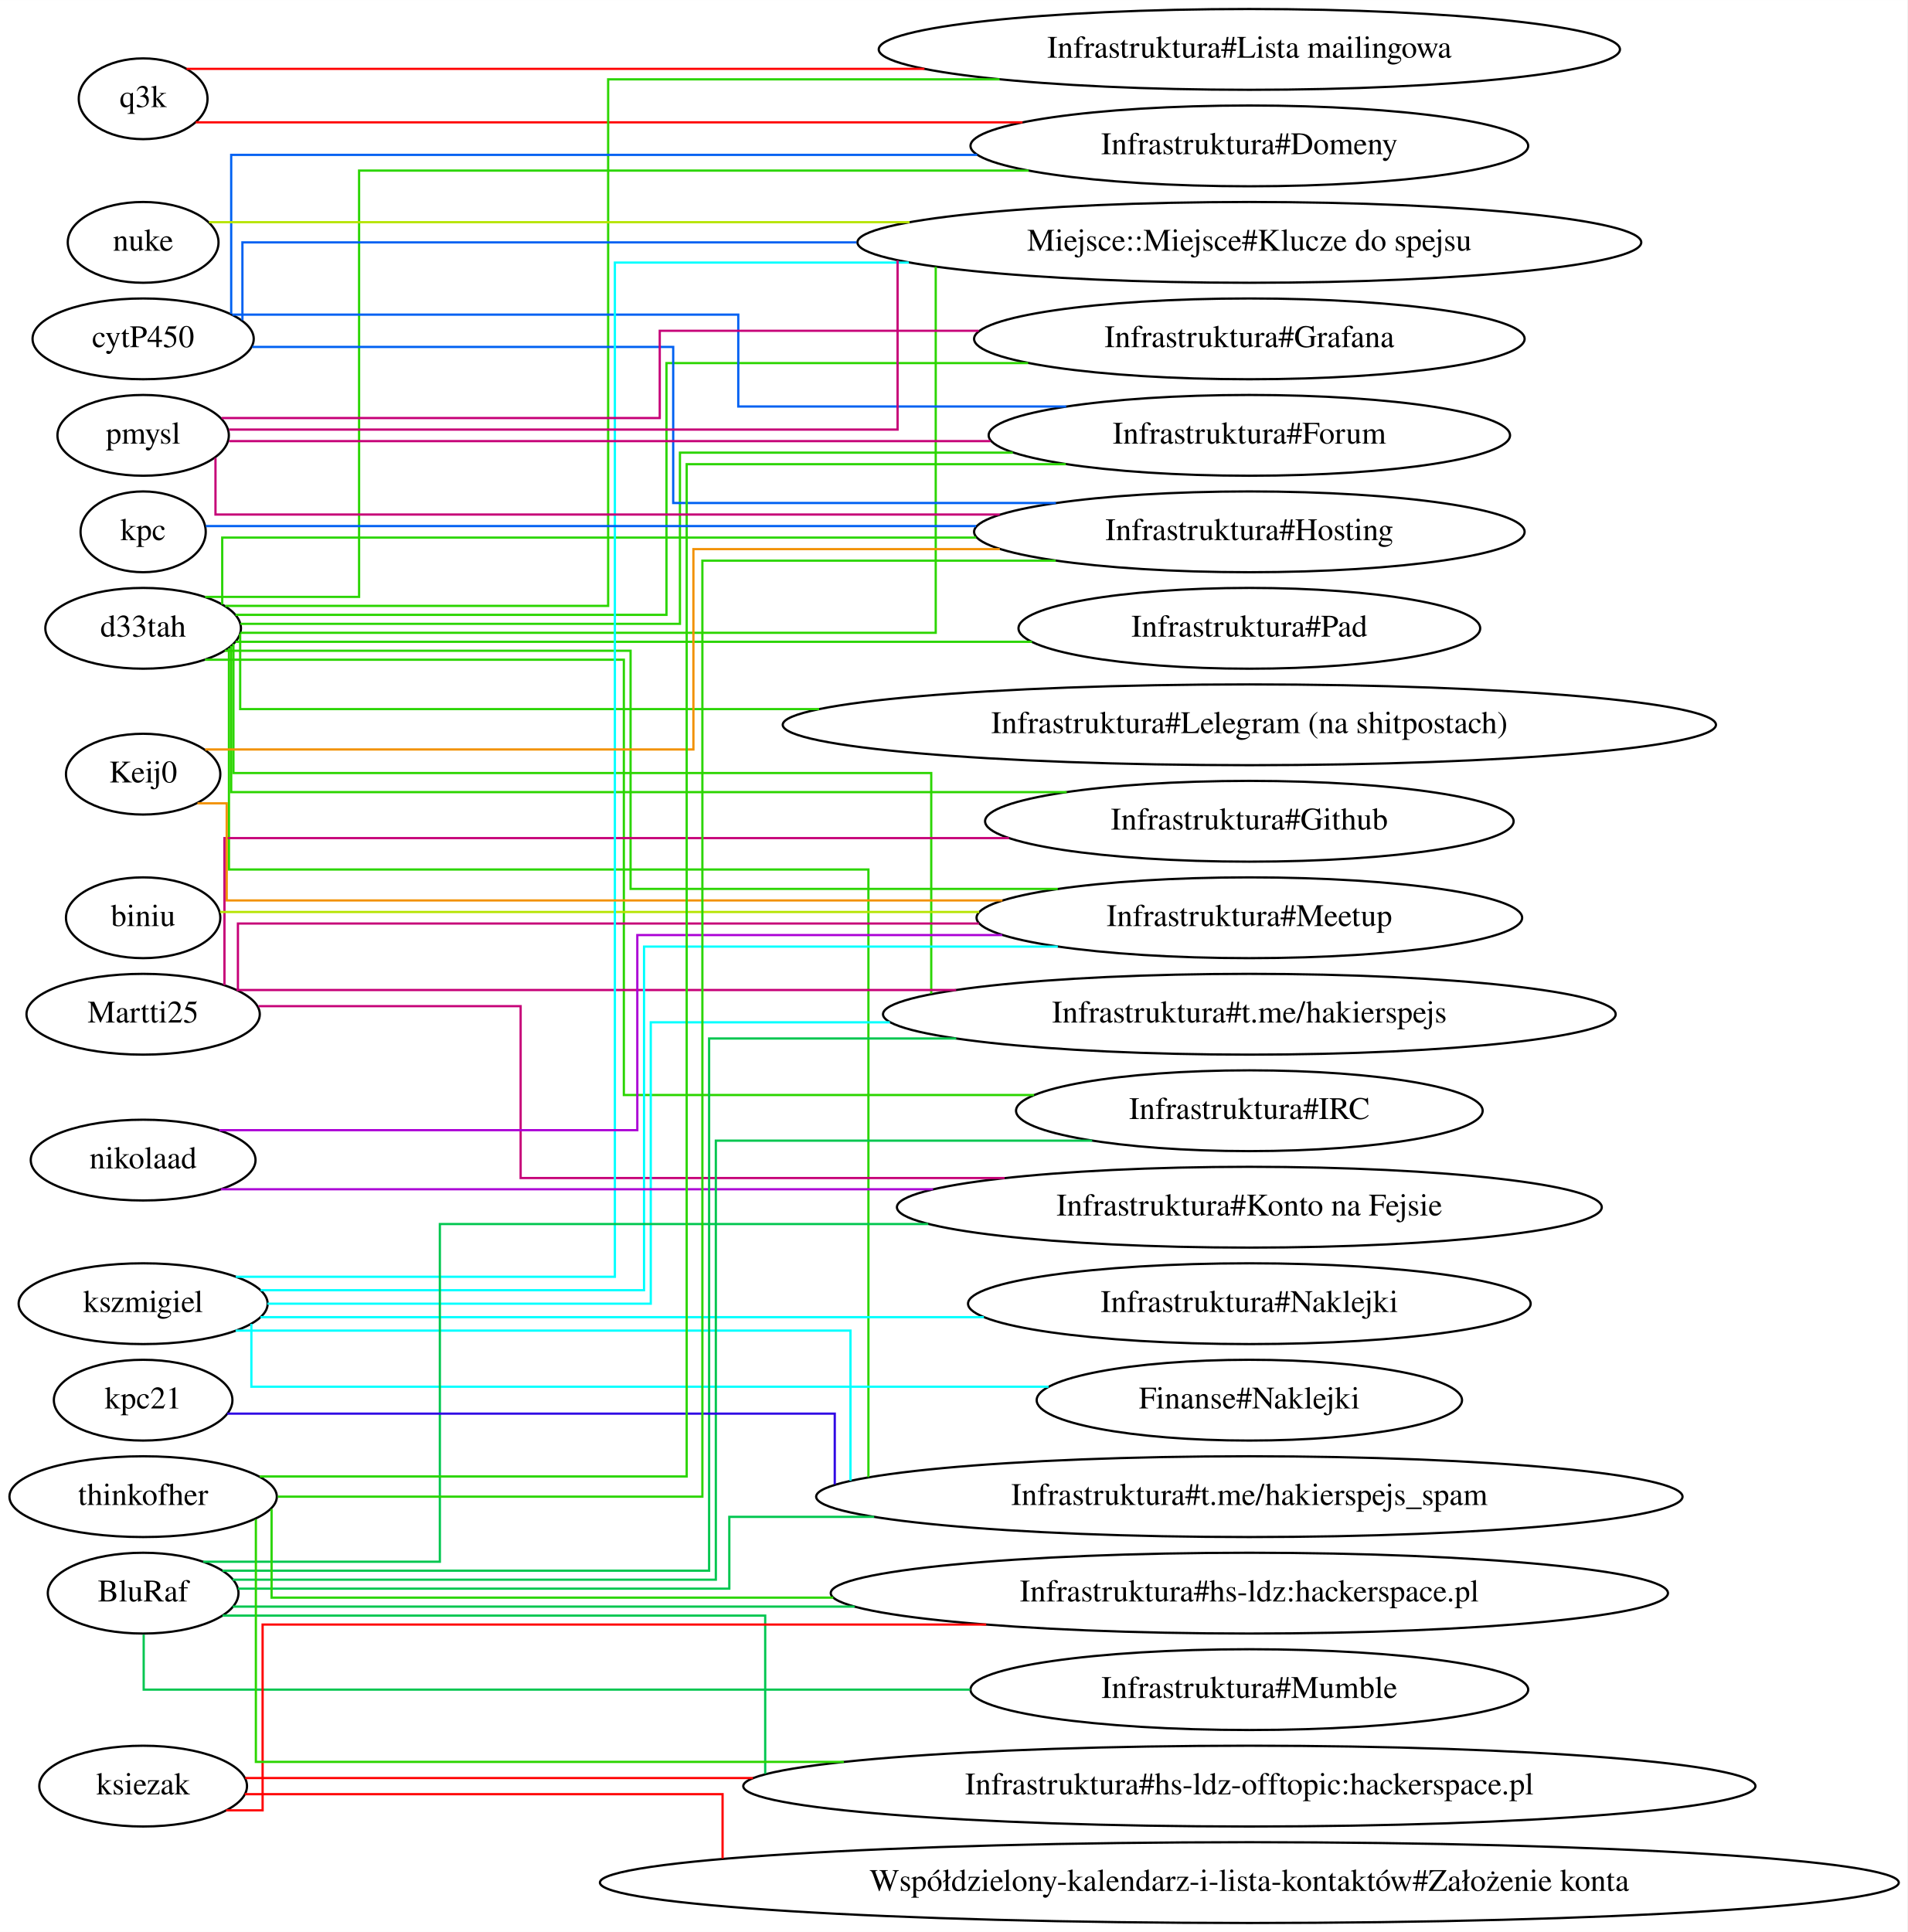
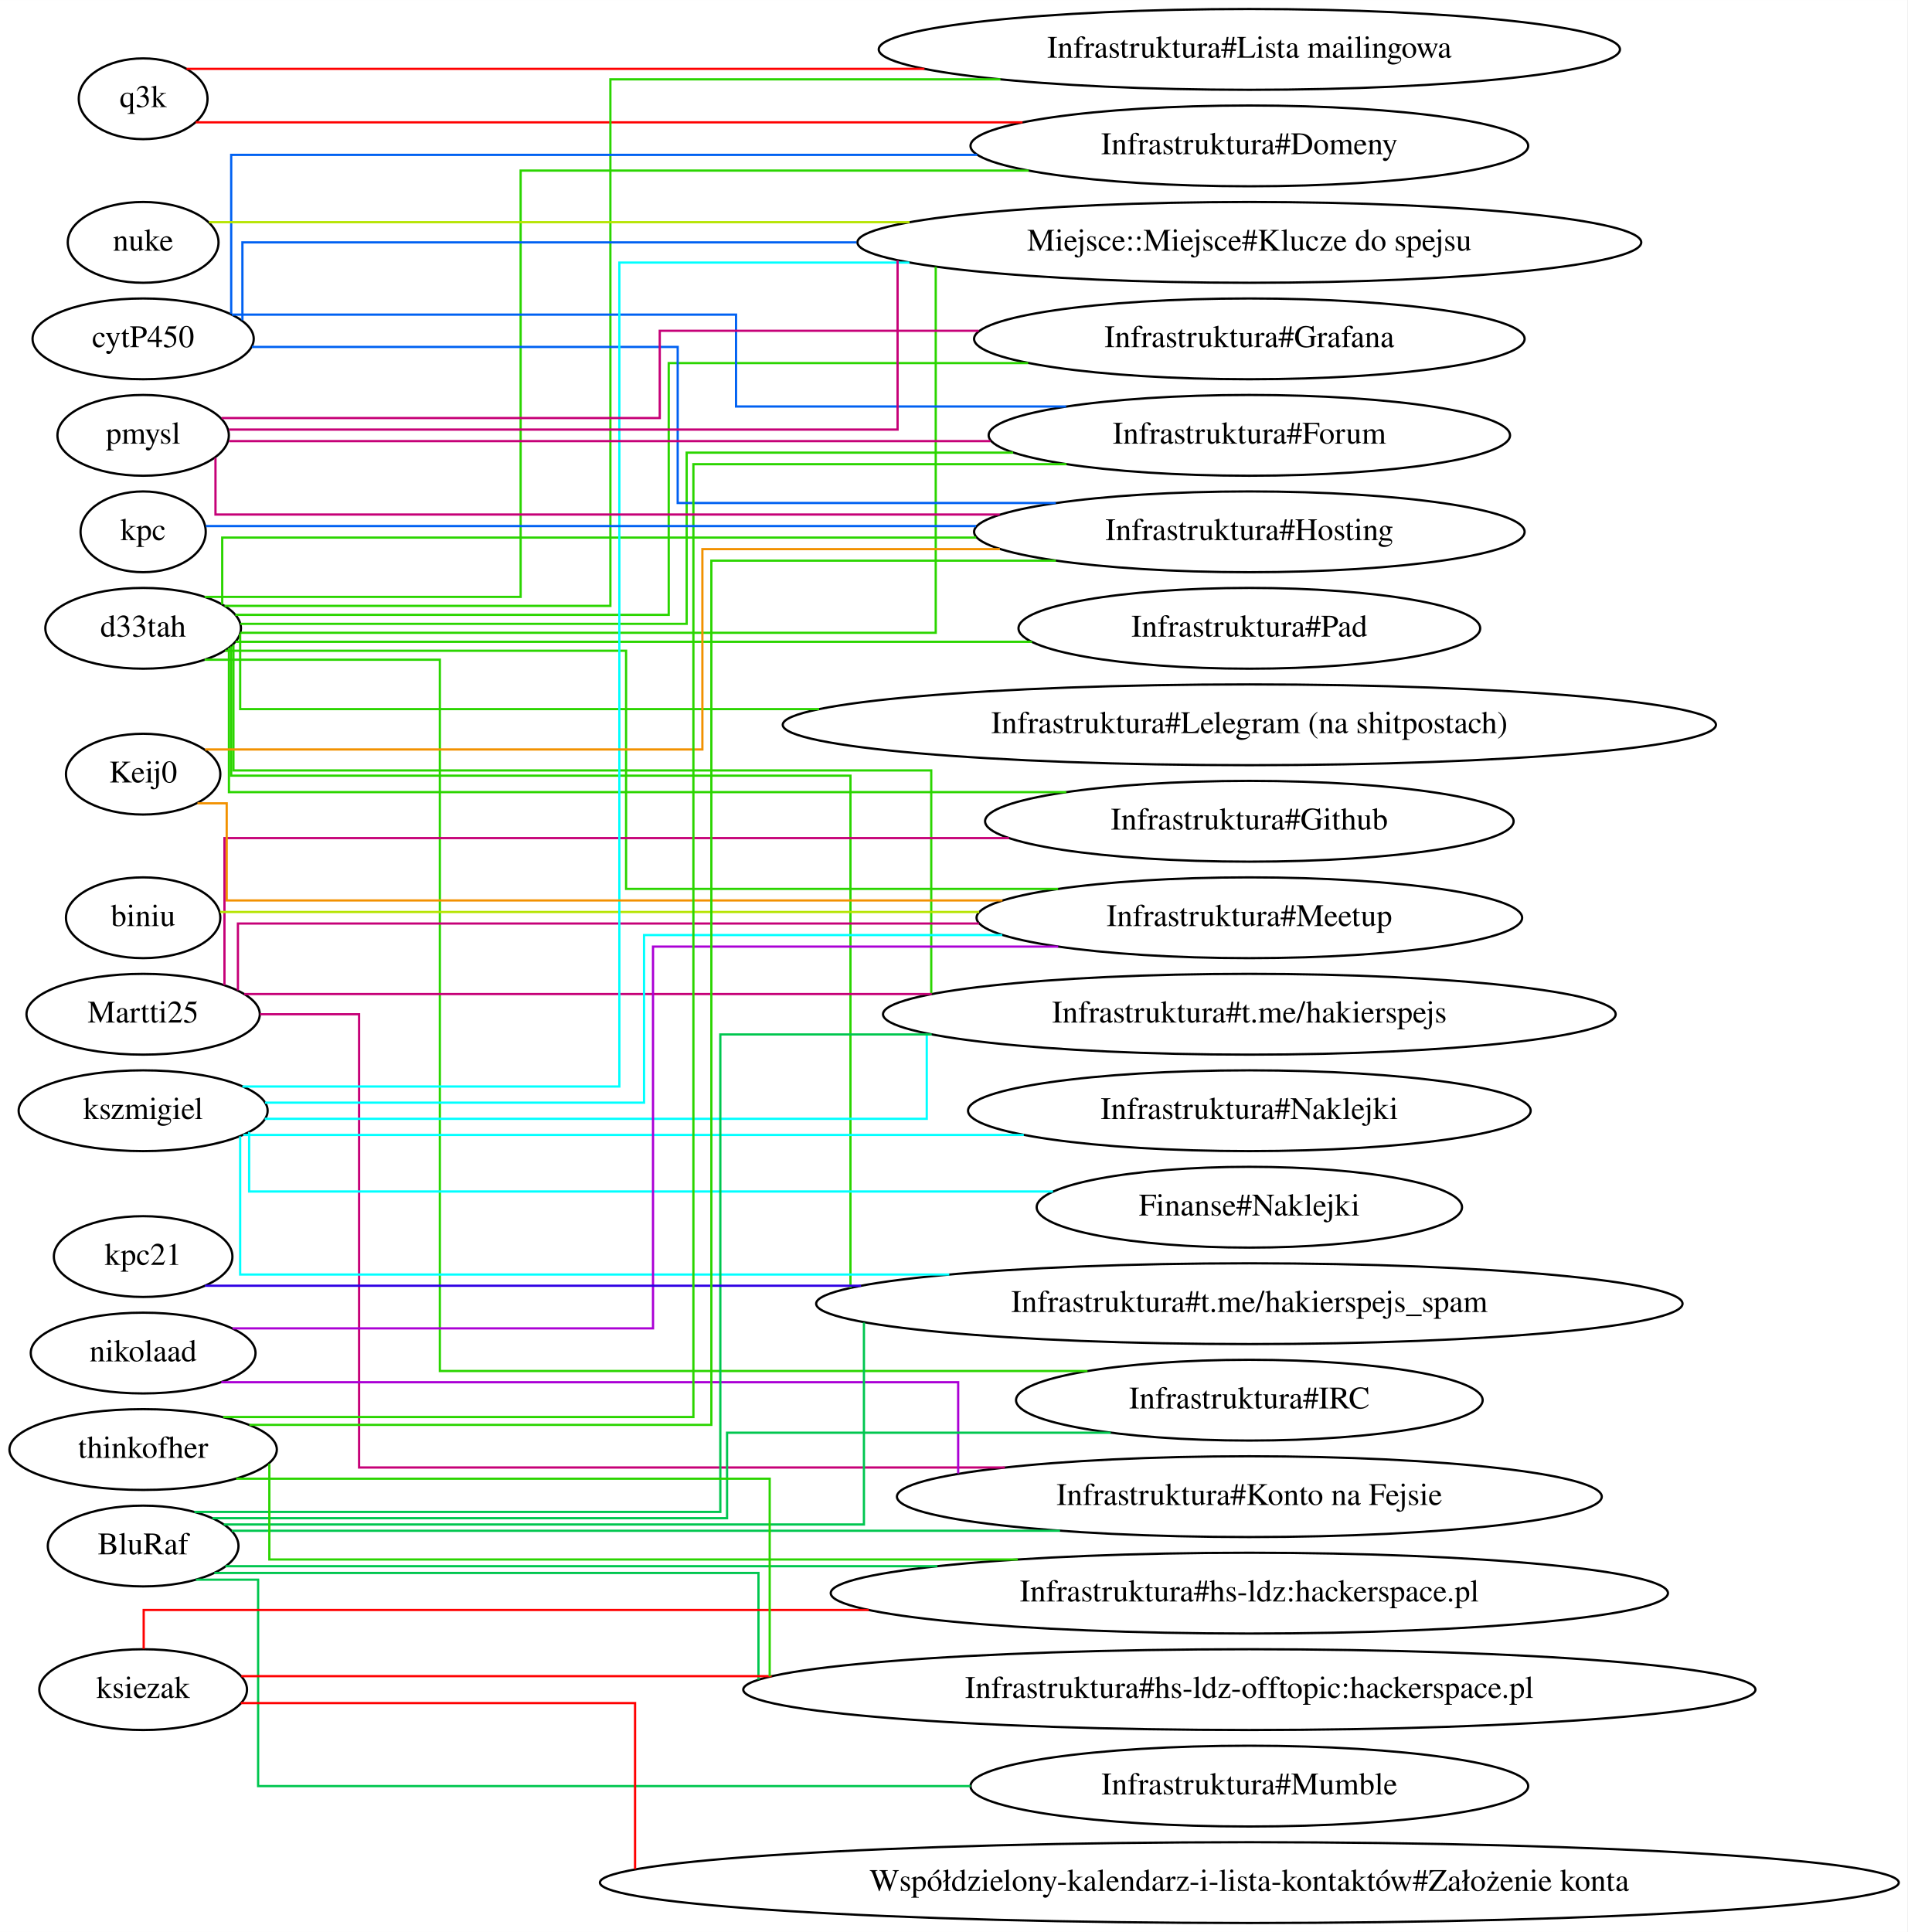
<svg xmlns="http://www.w3.org/2000/svg" width="850pt" height="861pt" viewBox="0.00 0.00 850.04 861.00">
  <g id="graph0" class="graph" transform="scale(1 1) rotate(0) translate(4 857)">
    <polygon fill="#ffffff" stroke="transparent" points="-4,4 -4,-857 846.038,-857 846.038,4 -4,4" />
    <g id="node1" class="node">
      <ellipse fill="none" stroke="#000000" cx="59.795" cy="-813" rx="28.695" ry="18" />
      <text text-anchor="middle" x="59.795" y="-809.3" font-family="Times,serif" font-size="14.00" fill="#000000">q3k</text>
    </g>
    <g id="node2" class="node">
+       <ellipse fill="none" stroke="#000000" cx="552.814" cy="-792" rx="124.278" ry="18" />
+       <text text-anchor="middle" x="552.814" y="-788.3" font-family="Times,serif" font-size="14.00" fill="#000000">Infrastruktura#Domeny</text>
+     </g>
+     <g id="edge1" class="edge">
+       <path fill="none" stroke="#ff0000" d="M83.242,-802.5C148.354,-802.5 334.301,-802.5 451.726,-802.5" />
+     </g>
+     <g id="node3" class="node">
      <ellipse fill="none" stroke="#000000" cx="552.814" cy="-835" rx="165.171" ry="18" />
      <text text-anchor="middle" x="552.814" y="-831.3" font-family="Times,serif" font-size="14.00" fill="#000000">Infrastruktura#Lista mailingowa</text>
    </g>
-     <g id="edge1" class="edge">
+     <g id="edge2" class="edge">
      <path fill="none" stroke="#ff0000" d="M79.122,-826.333C133.154,-826.333 289.575,-826.333 408.012,-826.333" />
-     </g>
-     <g id="node3" class="node">
-       <ellipse fill="none" stroke="#000000" cx="552.814" cy="-792" rx="124.278" ry="18" />
-       <text text-anchor="middle" x="552.814" y="-788.3" font-family="Times,serif" font-size="14.00" fill="#000000">Infrastruktura#Domeny</text>
-     </g>
-     <g id="edge2" class="edge">
-       <path fill="none" stroke="#ff0000" d="M83.242,-802.5C148.354,-802.5 334.301,-802.5 451.726,-802.5" />
    </g>
    <g id="node4" class="node">
      <ellipse fill="none" stroke="#000000" cx="59.795" cy="-577" rx="43.592" ry="18" />
      <text text-anchor="middle" x="59.795" y="-573.3" font-family="Times,serif" font-size="14.00" fill="#000000">d33tah</text>
    </g>
+     <g id="edge11" class="edge">
+       <path fill="none" stroke="#2bd500" d="M87.2,-591C134.874,-591 228.038,-591 228.038,-591 228.038,-591 228.038,-781 228.038,-781 228.038,-781 358.899,-781 454.489,-781" />
+     </g>
+     <g id="edge8" class="edge">
+       <path fill="none" stroke="#2bd500" d="M96.068,-587C155.731,-587 268.038,-587 268.038,-587 268.038,-587 268.038,-821.667 268.038,-821.667 268.038,-821.667 361.936,-821.667 441.897,-821.667" />
+     </g>
+     <g id="node5" class="node">
+       <ellipse fill="none" stroke="#000000" cx="552.814" cy="-620" rx="122.678" ry="18" />
+       <text text-anchor="middle" x="552.814" y="-616.3" font-family="Times,serif" font-size="14.00" fill="#000000">Infrastruktura#Hosting</text>
+     </g>
+     <g id="edge3" class="edge">
+       <path fill="none" stroke="#2bd500" d="M95.038,-587.622C95.038,-599.6 95.038,-617.429 95.038,-617.429 95.038,-617.429 295.426,-617.429 431.04,-617.429" />
+     </g>
+     <g id="node6" class="node">
+       <ellipse fill="none" stroke="#000000" cx="552.814" cy="-534" rx="207.963" ry="18" />
+       <text text-anchor="middle" x="552.814" y="-530.3" font-family="Times,serif" font-size="14.00" fill="#000000">Infrastruktura#Lelegram (na shitpostach)</text>
+     </g>
+     <g id="edge4" class="edge">
+       <path fill="none" stroke="#2bd500" d="M103.038,-574.638C103.038,-566.629 103.038,-541 103.038,-541 103.038,-541 238.757,-541 361.09,-541" />
+     </g>
+     <g id="node7" class="node">
+       <ellipse fill="none" stroke="#000000" cx="552.814" cy="-233" rx="103.981" ry="18" />
+       <text text-anchor="middle" x="552.814" y="-229.3" font-family="Times,serif" font-size="14.00" fill="#000000">Infrastruktura#IRC</text>
+     </g>
    <g id="edge5" class="edge">
-       <path fill="none" stroke="#2bd500" d="M96.369,-587C155.864,-587 267.038,-587 267.038,-587 267.038,-587 267.038,-821.667 267.038,-821.667 267.038,-821.667 361.266,-821.667 441.507,-821.667" />
-     </g>
-     <g id="edge4" class="edge">
-       <path fill="none" stroke="#2bd500" d="M87.374,-591C115.814,-591 156.038,-591 156.038,-591 156.038,-591 156.038,-781 156.038,-781 156.038,-781 336.976,-781 454.479,-781" />
-     </g>
-     <g id="node5" class="node">
-       <ellipse fill="none" stroke="#000000" cx="552.814" cy="-577" rx="102.882" ry="18" />
-       <text text-anchor="middle" x="552.814" y="-573.3" font-family="Times,serif" font-size="14.00" fill="#000000">Infrastruktura#Pad</text>
-     </g>
-     <g id="edge3" class="edge">
-       <path fill="none" stroke="#2bd500" d="M100.981,-571C178.51,-571 348.017,-571 455.949,-571" />
-     </g>
-     <g id="node6" class="node">
-       <ellipse fill="none" stroke="#000000" cx="552.814" cy="-448" rx="121.578" ry="18" />
-       <text text-anchor="middle" x="552.814" y="-444.3" font-family="Times,serif" font-size="14.00" fill="#000000">Infrastruktura#Meetup</text>
-     </g>
-     <g id="edge6" class="edge">
-       <path fill="none" stroke="#2bd500" d="M96.156,-567C158,-567 277.038,-567 277.038,-567 277.038,-567 277.038,-460.857 277.038,-460.857 277.038,-460.857 386.453,-460.857 467.445,-460.857" />
-     </g>
-     <g id="node7" class="node">
-       <ellipse fill="none" stroke="#000000" cx="552.814" cy="-706" rx="122.678" ry="18" />
-       <text text-anchor="middle" x="552.814" y="-702.3" font-family="Times,serif" font-size="14.00" fill="#000000">Infrastruktura#Grafana</text>
-     </g>
-     <g id="edge7" class="edge">
-       <path fill="none" stroke="#2bd500" d="M100.957,-583C167.917,-583 293.038,-583 293.038,-583 293.038,-583 293.038,-695.2 293.038,-695.2 293.038,-695.2 380.745,-695.2 454.233,-695.2" />
+       <path fill="none" stroke="#2bd500" d="M87.196,-563C125.93,-563 192.038,-563 192.038,-563 192.038,-563 192.038,-246 192.038,-246 192.038,-246 375.389,-246 480.673,-246" />
    </g>
    <g id="node8" class="node">
      <ellipse fill="none" stroke="#000000" cx="552.814" cy="-491" rx="117.779" ry="18" />
      <text text-anchor="middle" x="552.814" y="-487.3" font-family="Times,serif" font-size="14.00" fill="#000000">Infrastruktura#Github</text>
    </g>
-     <g id="edge8" class="edge">
-       <path fill="none" stroke="#2bd500" d="M99.038,-569.188C99.038,-550.356 99.038,-504 99.038,-504 99.038,-504 340.842,-504 471.426,-504" />
+     <g id="edge6" class="edge">
+       <path fill="none" stroke="#2bd500" d="M98.038,-568.339C98.038,-549.002 98.038,-504 98.038,-504 98.038,-504 340.375,-504 471.247,-504" />
    </g>
    <g id="node9" class="node">
+       <ellipse fill="none" stroke="#000000" cx="552.814" cy="-577" rx="102.882" ry="18" />
+       <text text-anchor="middle" x="552.814" y="-573.3" font-family="Times,serif" font-size="14.00" fill="#000000">Infrastruktura#Pad</text>
+     </g>
+     <g id="edge7" class="edge">
+       <path fill="none" stroke="#2bd500" d="M100.981,-571C178.51,-571 348.017,-571 455.949,-571" />
+     </g>
+     <g id="node10" class="node">
      <ellipse fill="none" stroke="#000000" cx="552.814" cy="-405" rx="163.271" ry="18" />
      <text text-anchor="middle" x="552.814" y="-401.3" font-family="Times,serif" font-size="14.00" fill="#000000">Infrastruktura#t.me/hakierspejs</text>
    </g>
    <g id="edge9" class="edge">
-       <path fill="none" stroke="#2bd500" d="M100.038,-570.097C100.038,-553.458 100.038,-512.5 100.038,-512.5 100.038,-512.5 411.038,-512.5 411.038,-512.5 411.038,-512.5 411.038,-440.162 411.038,-414.165" />
-     </g>
-     <g id="node10" class="node">
-       <ellipse fill="none" stroke="#000000" cx="552.814" cy="-534" rx="207.963" ry="18" />
-       <text text-anchor="middle" x="552.814" y="-530.3" font-family="Times,serif" font-size="14.00" fill="#000000">Infrastruktura#Lelegram (na shitpostach)</text>
+       <path fill="none" stroke="#2bd500" d="M100.038,-569.735C100.038,-553.099 100.038,-513.667 100.038,-513.667 100.038,-513.667 411.038,-513.667 411.038,-513.667 411.038,-513.667 411.038,-440.543 411.038,-414.265" />
+     </g>
+     <g id="node11" class="node">
+       <ellipse fill="none" stroke="#000000" cx="552.814" cy="-706" rx="122.678" ry="18" />
+       <text text-anchor="middle" x="552.814" y="-702.3" font-family="Times,serif" font-size="14.00" fill="#000000">Infrastruktura#Grafana</text>
    </g>
    <g id="edge10" class="edge">
-       <path fill="none" stroke="#2bd500" d="M103.038,-574.638C103.038,-566.629 103.038,-541 103.038,-541 103.038,-541 238.757,-541 361.09,-541" />
-     </g>
-     <g id="node11" class="node">
-       <ellipse fill="none" stroke="#000000" cx="552.814" cy="-190" rx="193.066" ry="18" />
-       <text text-anchor="middle" x="552.814" y="-186.3" font-family="Times,serif" font-size="14.00" fill="#000000">Infrastruktura#t.me/hakierspejs_spam</text>
-     </g>
-     <g id="edge11" class="edge">
-       <path fill="none" stroke="#2bd500" d="M98.038,-568.203C98.038,-542.529 98.038,-469.5 98.038,-469.5 98.038,-469.5 383.038,-469.5 383.038,-469.5 383.038,-469.5 383.038,-245.848 383.038,-198.671" />
+       <path fill="none" stroke="#2bd500" d="M100.865,-583C168.045,-583 294.038,-583 294.038,-583 294.038,-583 294.038,-695.2 294.038,-695.2 294.038,-695.2 381.114,-695.2 454.243,-695.2" />
    </g>
    <g id="node12" class="node">
-       <ellipse fill="none" stroke="#000000" cx="552.814" cy="-620" rx="122.678" ry="18" />
-       <text text-anchor="middle" x="552.814" y="-616.3" font-family="Times,serif" font-size="14.00" fill="#000000">Infrastruktura#Hosting</text>
-     </g>
-     <g id="edge12" class="edge">
-       <path fill="none" stroke="#2bd500" d="M95.038,-587.622C95.038,-599.6 95.038,-617.429 95.038,-617.429 95.038,-617.429 295.426,-617.429 431.04,-617.429" />
-     </g>
-     <g id="node13" class="node">
      <ellipse fill="none" stroke="#000000" cx="552.814" cy="-663" rx="116.18" ry="18" />
      <text text-anchor="middle" x="552.814" y="-659.3" font-family="Times,serif" font-size="14.00" fill="#000000">Infrastruktura#Forum</text>
    </g>
-     <g id="edge13" class="edge">
-       <path fill="none" stroke="#2bd500" d="M103.12,-579C172.063,-579 299.038,-579 299.038,-579 299.038,-579 299.038,-655.286 299.038,-655.286 299.038,-655.286 377.67,-655.286 447.395,-655.286" />
-     </g>
-     <g id="node14" class="node">
+     <g id="edge12" class="edge">
+       <path fill="none" stroke="#2bd500" d="M103.103,-579C172.781,-579 302.038,-579 302.038,-579 302.038,-579 302.038,-655.286 302.038,-655.286 302.038,-655.286 378.925,-655.286 447.552,-655.286" />
+     </g>
+     <g id="node13" class="node">
      <ellipse fill="none" stroke="#000000" cx="552.814" cy="-749" rx="174.669" ry="18" />
      <text text-anchor="middle" x="552.814" y="-745.3" font-family="Times,serif" font-size="14.00" fill="#000000">Miejsce::Miejsce#Klucze do spejsu</text>
    </g>
+     <g id="edge13" class="edge">
+       <path fill="none" stroke="#2bd500" d="M103.109,-575C197.435,-575 413.038,-575 413.038,-575 413.038,-575 413.038,-700.023 413.038,-738.115" />
+     </g>
+     <g id="node14" class="node">
+       <ellipse fill="none" stroke="#000000" cx="552.814" cy="-448" rx="121.578" ry="18" />
+       <text text-anchor="middle" x="552.814" y="-444.3" font-family="Times,serif" font-size="14.00" fill="#000000">Infrastruktura#Meetup</text>
+     </g>
    <g id="edge14" class="edge">
-       <path fill="none" stroke="#2bd500" d="M103.109,-575C197.435,-575 413.038,-575 413.038,-575 413.038,-575 413.038,-700.023 413.038,-738.115" />
+       <path fill="none" stroke="#2bd500" d="M96.308,-567C157.718,-567 275.038,-567 275.038,-567 275.038,-567 275.038,-460.857 275.038,-460.857 275.038,-460.857 385.931,-460.857 467.584,-460.857" />
    </g>
    <g id="node15" class="node">
-       <ellipse fill="none" stroke="#000000" cx="552.814" cy="-362" rx="103.981" ry="18" />
-       <text text-anchor="middle" x="552.814" y="-358.3" font-family="Times,serif" font-size="14.00" fill="#000000">Infrastruktura#IRC</text>
+       <ellipse fill="none" stroke="#000000" cx="552.814" cy="-276" rx="193.066" ry="18" />
+       <text text-anchor="middle" x="552.814" y="-272.3" font-family="Times,serif" font-size="14.00" fill="#000000">Infrastruktura#t.me/hakierspejs_spam</text>
    </g>
    <g id="edge15" class="edge">
-       <path fill="none" stroke="#2bd500" d="M87.365,-563C145.228,-563 274.038,-563 274.038,-563 274.038,-563 274.038,-369 274.038,-369 274.038,-369 376.235,-369 456.875,-369" />
+       <path fill="none" stroke="#2bd500" d="M99.038,-568.948C99.038,-551.413 99.038,-511.333 99.038,-511.333 99.038,-511.333 375.038,-511.333 375.038,-511.333 375.038,-511.333 375.038,-322.2 375.038,-283.043" />
    </g>
    <g id="node16" class="node">
      <ellipse fill="none" stroke="#000000" cx="59.795" cy="-706" rx="49.291" ry="18" />
      <text text-anchor="middle" x="59.795" y="-702.3" font-family="Times,serif" font-size="14.00" fill="#000000">cytP450</text>
    </g>
+     <g id="edge17" class="edge">
+       <path fill="none" stroke="#0061f2" d="M99.038,-717.059C99.038,-739.441 99.038,-788 99.038,-788 99.038,-788 297.089,-788 431.508,-788" />
+     </g>
+     <g id="edge16" class="edge">
+       <path fill="none" stroke="#0061f2" d="M108.294,-702.4C177.953,-702.4 298.038,-702.4 298.038,-702.4 298.038,-702.4 298.038,-632.857 298.038,-632.857 298.038,-632.857 392.646,-632.857 466.558,-632.857" />
+     </g>
    <g id="edge19" class="edge">
-       <path fill="none" stroke="#0061f2" d="M99.038,-717.059C99.038,-739.441 99.038,-788 99.038,-788 99.038,-788 297.089,-788 431.508,-788" />
-     </g>
-     <g id="edge16" class="edge">
-       <path fill="none" stroke="#0061f2" d="M108.458,-702.4C177.615,-702.4 296.038,-702.4 296.038,-702.4 296.038,-702.4 296.038,-632.857 296.038,-632.857 296.038,-632.857 392.001,-632.857 466.597,-632.857" />
-     </g>
-     <g id="edge17" class="edge">
-       <path fill="none" stroke="#0061f2" d="M99.504,-716.8C173.498,-716.8 325.038,-716.8 325.038,-716.8 325.038,-716.8 325.038,-675.857 325.038,-675.857 325.038,-675.857 405.867,-675.857 471.225,-675.857" />
+       <path fill="none" stroke="#0061f2" d="M99.355,-716.8C173.07,-716.8 324.038,-716.8 324.038,-716.8 324.038,-716.8 324.038,-675.857 324.038,-675.857 324.038,-675.857 405.488,-675.857 471.189,-675.857" />
    </g>
    <g id="edge18" class="edge">
      <path fill="none" stroke="#0061f2" d="M104.038,-714.291C104.038,-726.786 104.038,-749 104.038,-749 104.038,-749 251.76,-749 377.699,-749" />
    </g>
    <g id="node17" class="node">
      <ellipse fill="none" stroke="#000000" cx="59.795" cy="-405" rx="51.991" ry="18" />
      <text text-anchor="middle" x="59.795" y="-401.3" font-family="Times,serif" font-size="14.00" fill="#000000">Martti25</text>
    </g>
+     <g id="edge23" class="edge">
+       <path fill="none" stroke="#c60077" d="M96.038,-417.963C96.038,-440.259 96.038,-483.5 96.038,-483.5 96.038,-483.5 310.711,-483.5 445.72,-483.5" />
+     </g>
+     <g id="edge20" class="edge">
+       <path fill="none" stroke="#c60077" d="M104.854,-414C173.611,-414 307.651,-414 411.268,-414" />
+     </g>
+     <g id="edge22" class="edge">
+       <path fill="none" stroke="#c60077" d="M102.038,-415.622C102.038,-427.6 102.038,-445.429 102.038,-445.429 102.038,-445.429 298.78,-445.429 432.31,-445.429" />
+     </g>
+     <g id="node18" class="node">
+       <ellipse fill="none" stroke="#000000" cx="552.814" cy="-190" rx="157.072" ry="18" />
+       <text text-anchor="middle" x="552.814" y="-186.3" font-family="Times,serif" font-size="14.00" fill="#000000">Infrastruktura#Konto na Fejsie</text>
+     </g>
    <g id="edge21" class="edge">
-       <path fill="none" stroke="#c60077" d="M102.038,-415.622C102.038,-427.6 102.038,-445.429 102.038,-445.429 102.038,-445.429 298.78,-445.429 432.31,-445.429" />
-     </g>
-     <g id="edge20" class="edge">
-       <path fill="none" stroke="#c60077" d="M96.038,-417.963C96.038,-440.259 96.038,-483.5 96.038,-483.5 96.038,-483.5 310.711,-483.5 445.72,-483.5" />
-     </g>
-     <g id="edge23" class="edge">
-       <path fill="none" stroke="#c60077" d="M101.404,-415.8C171.397,-415.8 315.49,-415.8 422.141,-415.8" />
-     </g>
-     <g id="node18" class="node">
-       <ellipse fill="none" stroke="#000000" cx="552.814" cy="-319" rx="157.072" ry="18" />
-       <text text-anchor="middle" x="552.814" y="-315.3" font-family="Times,serif" font-size="14.00" fill="#000000">Infrastruktura#Konto na Fejsie</text>
-     </g>
-     <g id="edge22" class="edge">
-       <path fill="none" stroke="#c60077" d="M111.187,-408.6C160.665,-408.6 228.038,-408.6 228.038,-408.6 228.038,-408.6 228.038,-332 228.038,-332 228.038,-332 349.414,-332 443.765,-332" />
+       <path fill="none" stroke="#c60077" d="M111.86,-405C134.537,-405 156.038,-405 156.038,-405 156.038,-405 156.038,-203 156.038,-203 156.038,-203 326.407,-203 443.868,-203" />
    </g>
    <g id="node19" class="node">
      <ellipse fill="none" stroke="#000000" cx="59.795" cy="-448" rx="34.394" ry="18" />
      <text text-anchor="middle" x="59.795" y="-444.3" font-family="Times,serif" font-size="14.00" fill="#000000">biniu</text>
    </g>
    <g id="edge24" class="edge">
      <path fill="none" stroke="#b6e400" d="M94.071,-450.571C162.967,-450.571 321.146,-450.571 432.413,-450.571" />
    </g>
    <g id="node20" class="node">
-       <ellipse fill="none" stroke="#000000" cx="59.795" cy="-276" rx="55.491" ry="18" />
-       <text text-anchor="middle" x="59.795" y="-272.3" font-family="Times,serif" font-size="14.00" fill="#000000">kszmigiel</text>
+       <ellipse fill="none" stroke="#000000" cx="59.795" cy="-362" rx="55.491" ry="18" />
+       <text text-anchor="middle" x="59.795" y="-358.3" font-family="Times,serif" font-size="14.00" fill="#000000">kszmigiel</text>
+     </g>
+     <g id="edge26" class="edge">
+       <path fill="none" stroke="#00ffff" d="M113.981,-358.4C212.077,-358.4 409.038,-358.4 409.038,-358.4 409.038,-358.4 409.038,-383 409.038,-396.453" />
+     </g>
+     <g id="edge28" class="edge">
+       <path fill="none" stroke="#00ffff" d="M104.029,-372.8C166.232,-372.8 272.038,-372.8 272.038,-372.8 272.038,-372.8 272.038,-740 272.038,-740 272.038,-740 335.024,-740 401.331,-740" />
+     </g>
+     <g id="edge29" class="edge">
+       <path fill="none" stroke="#00ffff" d="M114.121,-365.6C180.201,-365.6 283.038,-365.6 283.038,-365.6 283.038,-365.6 283.038,-440.286 283.038,-440.286 283.038,-440.286 368.101,-440.286 442.697,-440.286" />
+     </g>
+     <g id="edge30" class="edge">
+       <path fill="none" stroke="#00ffff" d="M103.038,-350.594C103.038,-330.062 103.038,-289 103.038,-289 103.038,-289 286.502,-289 419.084,-289" />
+     </g>
+     <g id="node21" class="node">
+       <ellipse fill="none" stroke="#000000" cx="552.814" cy="-319" rx="94.783" ry="18" />
+       <text text-anchor="middle" x="552.814" y="-315.3" font-family="Times,serif" font-size="14.00" fill="#000000">Finanse#Naklejki</text>
    </g>
    <g id="edge25" class="edge">
-       <path fill="none" stroke="#00ffff" d="M112.135,-282C178.119,-282 283.038,-282 283.038,-282 283.038,-282 283.038,-435.143 283.038,-435.143 283.038,-435.143 388.419,-435.143 467.455,-435.143" />
+       <path fill="none" stroke="#00ffff" d="M107.038,-352.541C107.038,-341.875 107.038,-326 107.038,-326 107.038,-326 335.453,-326 465.275,-326" />
+     </g>
+     <g id="node22" class="node">
+       <ellipse fill="none" stroke="#000000" cx="552.814" cy="-362" rx="125.378" ry="18" />
+       <text text-anchor="middle" x="552.814" y="-358.3" font-family="Times,serif" font-size="14.00" fill="#000000">Infrastruktura#Naklejki</text>
    </g>
    <g id="edge27" class="edge">
-       <path fill="none" stroke="#00ffff" d="M115.14,-276C182.119,-276 286.038,-276 286.038,-276 286.038,-276 286.038,-401.4 286.038,-401.4 286.038,-401.4 335.967,-401.4 392.625,-401.4" />
-     </g>
-     <g id="edge28" class="edge">
-       <path fill="none" stroke="#00ffff" d="M101.007,-264C186.458,-264 375.038,-264 375.038,-264 375.038,-264 375.038,-215.617 375.038,-197.095" />
-     </g>
-     <g id="edge30" class="edge">
-       <path fill="none" stroke="#00ffff" d="M101.081,-288C162.31,-288 270.038,-288 270.038,-288 270.038,-288 270.038,-740 270.038,-740 270.038,-740 333.997,-740 401.079,-740" />
-     </g>
-     <g id="node21" class="node">
-       <ellipse fill="none" stroke="#000000" cx="552.814" cy="-276" rx="125.378" ry="18" />
-       <text text-anchor="middle" x="552.814" y="-272.3" font-family="Times,serif" font-size="14.00" fill="#000000">Infrastruktura#Naklejki</text>
-     </g>
-     <g id="edge26" class="edge">
-       <path fill="none" stroke="#00ffff" d="M112.09,-270C188.295,-270 331.935,-270 434.522,-270" />
-     </g>
-     <g id="node22" class="node">
-       <ellipse fill="none" stroke="#000000" cx="552.814" cy="-233" rx="94.783" ry="18" />
-       <text text-anchor="middle" x="552.814" y="-229.3" font-family="Times,serif" font-size="14.00" fill="#000000">Finanse#Naklejki</text>
-     </g>
-     <g id="edge29" class="edge">
-       <path fill="none" stroke="#00ffff" d="M108.038,-267.043C108.038,-256.093 108.038,-239 108.038,-239 108.038,-239 333.46,-239 463.342,-239" />
+       <path fill="none" stroke="#00ffff" d="M104.416,-351.2C182.519,-351.2 345.804,-351.2 452.286,-351.2" />
    </g>
    <g id="node23" class="node">
-       <ellipse fill="none" stroke="#000000" cx="59.795" cy="-340" rx="50.091" ry="18" />
-       <text text-anchor="middle" x="59.795" y="-336.3" font-family="Times,serif" font-size="14.00" fill="#000000">nikolaad</text>
+       <ellipse fill="none" stroke="#000000" cx="59.795" cy="-254" rx="50.091" ry="18" />
+       <text text-anchor="middle" x="59.795" y="-250.3" font-family="Times,serif" font-size="14.00" fill="#000000">nikolaad</text>
+     </g>
+     <g id="edge32" class="edge">
+       <path fill="none" stroke="#ab00d5" d="M99.638,-265C164.81,-265 287.038,-265 287.038,-265 287.038,-265 287.038,-435.143 287.038,-435.143 287.038,-435.143 389.886,-435.143 467.624,-435.143" />
    </g>
    <g id="edge31" class="edge">
-       <path fill="none" stroke="#ab00d5" d="M93.725,-353.333C155.505,-353.333 280.038,-353.333 280.038,-353.333 280.038,-353.333 280.038,-440.286 280.038,-440.286 280.038,-440.286 366.946,-440.286 442.652,-440.286" />
-     </g>
-     <g id="edge32" class="edge">
-       <path fill="none" stroke="#ab00d5" d="M94.463,-327C159.396,-327 302.639,-327 411.831,-327" />
+       <path fill="none" stroke="#ab00d5" d="M94.624,-241C185.541,-241 423.038,-241 423.038,-241 423.038,-241 423.038,-215.223 423.038,-200.321" />
    </g>
    <g id="node24" class="node">
      <ellipse fill="none" stroke="#000000" cx="59.795" cy="-512" rx="34.394" ry="18" />
      <text text-anchor="middle" x="59.795" y="-508.3" font-family="Times,serif" font-size="14.00" fill="#000000">Keij0</text>
    </g>
+     <g id="edge33" class="edge">
+       <path fill="none" stroke="#f29100" d="M87.42,-523C152.314,-523 309.038,-523 309.038,-523 309.038,-523 309.038,-612.286 309.038,-612.286 309.038,-612.286 377.333,-612.286 441.626,-612.286" />
+     </g>
    <g id="edge34" class="edge">
      <path fill="none" stroke="#f29100" d="M84.012,-499C91.126,-499 97.038,-499 97.038,-499 97.038,-499 97.038,-455.714 97.038,-455.714 97.038,-455.714 307.898,-455.714 442.774,-455.714" />
    </g>
-     <g id="edge33" class="edge">
-       <path fill="none" stroke="#f29100" d="M87.451,-523C151.588,-523 305.038,-523 305.038,-523 305.038,-523 305.038,-612.286 305.038,-612.286 305.038,-612.286 375.74,-612.286 441.609,-612.286" />
-     </g>
    <g id="node25" class="node">
-       <ellipse fill="none" stroke="#000000" cx="59.795" cy="-147" rx="42.494" ry="18" />
-       <text text-anchor="middle" x="59.795" y="-143.3" font-family="Times,serif" font-size="14.00" fill="#000000">BluRaf</text>
+       <ellipse fill="none" stroke="#000000" cx="59.795" cy="-168" rx="42.494" ry="18" />
+       <text text-anchor="middle" x="59.795" y="-164.3" font-family="Times,serif" font-size="14.00" fill="#000000">BluRaf</text>
+     </g>
+     <g id="edge41" class="edge">
+       <path fill="none" stroke="#00c64f" d="M90.67,-180.4C159.606,-180.4 320.038,-180.4 320.038,-180.4 320.038,-180.4 320.038,-218.5 320.038,-218.5 320.038,-218.5 422.084,-218.5 491.045,-218.5" />
+     </g>
+     <g id="edge36" class="edge">
+       <path fill="none" stroke="#00c64f" d="M82.623,-183.2C145.58,-183.2 317.038,-183.2 317.038,-183.2 317.038,-183.2 317.038,-396 317.038,-396 317.038,-396 361.165,-396 411.239,-396" />
+     </g>
+     <g id="edge37" class="edge">
+       <path fill="none" stroke="#00c64f" d="M95.71,-177.6C179.538,-177.6 381.038,-177.6 381.038,-177.6 381.038,-177.6 381.038,-243.815 381.038,-267.611" />
    </g>
    <g id="edge38" class="edge">
-       <path fill="none" stroke="#00c64f" d="M95.134,-157C164.555,-157 312.038,-157 312.038,-157 312.038,-157 312.038,-394.2 312.038,-394.2 312.038,-394.2 365.606,-394.2 422.209,-394.2" />
+       <path fill="none" stroke="#00c64f" d="M99.307,-174.8C179.053,-174.8 360.798,-174.8 468.435,-174.8" />
+     </g>
+     <g id="node26" class="node">
+       <ellipse fill="none" stroke="#000000" cx="552.814" cy="-104" rx="225.56" ry="18" />
+       <text text-anchor="middle" x="552.814" y="-100.3" font-family="Times,serif" font-size="14.00" fill="#000000">Infrastruktura#hs-ldz-offtopic:hackerspace.pl</text>
+     </g>
+     <g id="edge35" class="edge">
+       <path fill="none" stroke="#00c64f" d="M91.522,-156C163.711,-156 334.038,-156 334.038,-156 334.038,-156 334.038,-121.008 334.038,-108.433" />
+     </g>
+     <g id="node27" class="node">
+       <ellipse fill="none" stroke="#000000" cx="552.814" cy="-61" rx="124.278" ry="18" />
+       <text text-anchor="middle" x="552.814" y="-57.3" font-family="Times,serif" font-size="14.00" fill="#000000">Infrastruktura#Mumble</text>
    </g>
    <g id="edge39" class="edge">
-       <path fill="none" stroke="#00c64f" d="M102.058,-149C175.996,-149 321.038,-149 321.038,-149 321.038,-149 321.038,-181 321.038,-181 321.038,-181 349.052,-181 385.601,-181" />
-     </g>
-     <g id="edge41" class="edge">
-       <path fill="none" stroke="#00c64f" d="M99.677,-153C171.464,-153 315.038,-153 315.038,-153 315.038,-153 315.038,-348.667 315.038,-348.667 315.038,-348.667 412.621,-348.667 482.759,-348.667" />
-     </g>
-     <g id="edge35" class="edge">
-       <path fill="none" stroke="#00c64f" d="M86.556,-161C125.198,-161 192.038,-161 192.038,-161 192.038,-161 192.038,-311.5 192.038,-311.5 192.038,-311.5 308.981,-311.5 409.707,-311.5" />
-     </g>
-     <g id="node26" class="node">
-       <ellipse fill="none" stroke="#000000" cx="552.814" cy="-104" rx="124.278" ry="18" />
-       <text text-anchor="middle" x="552.814" y="-100.3" font-family="Times,serif" font-size="14.00" fill="#000000">Infrastruktura#Mumble</text>
-     </g>
-     <g id="edge36" class="edge">
-       <path fill="none" stroke="#00c64f" d="M60.038,-128.515C60.038,-116.86 60.038,-104 60.038,-104 60.038,-104 282.485,-104 428.466,-104" />
-     </g>
-     <g id="node27" class="node">
-       <ellipse fill="none" stroke="#000000" cx="552.814" cy="-61" rx="225.56" ry="18" />
-       <text text-anchor="middle" x="552.814" y="-57.3" font-family="Times,serif" font-size="14.00" fill="#000000">Infrastruktura#hs-ldz-offtopic:hackerspace.pl</text>
-     </g>
-     <g id="edge37" class="edge">
-       <path fill="none" stroke="#00c64f" d="M95.189,-137C169.931,-137 337.038,-137 337.038,-137 337.038,-137 337.038,-83.892 337.038,-66.466" />
+       <path fill="none" stroke="#00c64f" d="M83.317,-153C96.788,-153 111.038,-153 111.038,-153 111.038,-153 111.038,-61 111.038,-61 111.038,-61 297.913,-61 428.579,-61" />
    </g>
    <g id="node28" class="node">
      <ellipse fill="none" stroke="#000000" cx="552.814" cy="-147" rx="186.567" ry="18" />
      <text text-anchor="middle" x="552.814" y="-143.3" font-family="Times,serif" font-size="14.00" fill="#000000">Infrastruktura#hs-ldz:hackerspace.pl</text>
    </g>
    <g id="edge40" class="edge">
-       <path fill="none" stroke="#00c64f" d="M99.723,-141C159.726,-141 276.797,-141 376.903,-141" />
+       <path fill="none" stroke="#00c64f" d="M96.448,-159C162.672,-159 305.434,-159 413.768,-159" />
    </g>
    <g id="node29" class="node">
-       <ellipse fill="none" stroke="#000000" cx="59.795" cy="-233" rx="39.794" ry="18" />
-       <text text-anchor="middle" x="59.795" y="-229.3" font-family="Times,serif" font-size="14.00" fill="#000000">kpc21</text>
+       <ellipse fill="none" stroke="#000000" cx="59.795" cy="-297" rx="39.794" ry="18" />
+       <text text-anchor="middle" x="59.795" y="-293.3" font-family="Times,serif" font-size="14.00" fill="#000000">kpc21</text>
    </g>
    <g id="edge42" class="edge">
-       <path fill="none" stroke="#2e00e4" d="M97.283,-227C179.431,-227 368.038,-227 368.038,-227 368.038,-227 368.038,-205.752 368.038,-195.459" />
+       <path fill="none" stroke="#2e00e4" d="M87.358,-284C142.769,-284 271.61,-284 379.72,-284" />
    </g>
    <g id="node30" class="node">
-       <ellipse fill="none" stroke="#000000" cx="59.795" cy="-61" rx="46.292" ry="18" />
-       <text text-anchor="middle" x="59.795" y="-57.3" font-family="Times,serif" font-size="14.00" fill="#000000">ksiezak</text>
+       <ellipse fill="none" stroke="#000000" cx="59.795" cy="-104" rx="46.292" ry="18" />
+       <text text-anchor="middle" x="59.795" y="-100.3" font-family="Times,serif" font-size="14.00" fill="#000000">ksiezak</text>
    </g>
    <g id="edge44" class="edge">
-       <path fill="none" stroke="#ff0000" d="M105.293,-64.6C157.379,-64.6 246.513,-64.6 331.587,-64.6" />
-     </g>
-     <g id="edge43" class="edge">
-       <path fill="none" stroke="#ff0000" d="M96.774,-50.2C105.859,-50.2 113.038,-50.2 113.038,-50.2 113.038,-50.2 113.038,-133 113.038,-133 113.038,-133 305.262,-133 435.54,-133" />
+       <path fill="none" stroke="#ff0000" d="M103.547,-110C157.043,-110 251.414,-110 339.9,-110" />
+     </g>
+     <g id="edge45" class="edge">
+       <path fill="none" stroke="#ff0000" d="M60.038,-122.166C60.038,-130.9 60.038,-139.5 60.038,-139.5 60.038,-139.5 240.686,-139.5 383.228,-139.5" />
    </g>
    <g id="node31" class="node">
      <ellipse fill="none" stroke="#000000" cx="552.814" cy="-18" rx="289.449" ry="18" />
      <text text-anchor="middle" x="552.814" y="-14.3" font-family="Times,serif" font-size="14.00" fill="#000000">Współdzielony-kalendarz-i-lista-kontaktów#Założenie konta</text>
    </g>
-     <g id="edge45" class="edge">
-       <path fill="none" stroke="#ff0000" d="M105.073,-57.4C179.136,-57.4 318.038,-57.4 318.038,-57.4 318.038,-57.4 318.038,-40.432 318.038,-28.766" />
+     <g id="edge43" class="edge">
+       <path fill="none" stroke="#ff0000" d="M103.372,-98C167.31,-98 279.038,-98 279.038,-98 279.038,-98 279.038,-42.618 279.038,-24.013" />
    </g>
    <g id="node32" class="node">
-       <ellipse fill="none" stroke="#000000" cx="59.795" cy="-190" rx="59.59" ry="18" />
-       <text text-anchor="middle" x="59.795" y="-186.3" font-family="Times,serif" font-size="14.00" fill="#000000">thinkofher</text>
+       <ellipse fill="none" stroke="#000000" cx="59.795" cy="-211" rx="59.59" ry="18" />
+       <text text-anchor="middle" x="59.795" y="-207.3" font-family="Times,serif" font-size="14.00" fill="#000000">thinkofher</text>
+     </g>
+     <g id="edge46" class="edge">
+       <path fill="none" stroke="#2bd500" d="M107.131,-222C180.429,-222 313.038,-222 313.038,-222 313.038,-222 313.038,-607.143 313.038,-607.143 313.038,-607.143 397.847,-607.143 466.588,-607.143" />
    </g>
    <g id="edge48" class="edge">
-       <path fill="none" stroke="#2bd500" d="M119.812,-190C193.563,-190 309.038,-190 309.038,-190 309.038,-190 309.038,-607.143 309.038,-607.143 309.038,-607.143 396.398,-607.143 466.524,-607.143" />
+       <path fill="none" stroke="#2bd500" d="M95.455,-225.5C163.473,-225.5 305.038,-225.5 305.038,-225.5 305.038,-225.5 305.038,-650.143 305.038,-650.143 305.038,-650.143 399.122,-650.143 471.339,-650.143" />
+     </g>
+     <g id="edge47" class="edge">
+       <path fill="none" stroke="#2bd500" d="M101.299,-198C179.087,-198 339.038,-198 339.038,-198 339.038,-198 339.038,-130.459 339.038,-109.88" />
    </g>
    <g id="edge49" class="edge">
-       <path fill="none" stroke="#2bd500" d="M111.762,-199C182.941,-199 302.038,-199 302.038,-199 302.038,-199 302.038,-650.143 302.038,-650.143 302.038,-650.143 397.866,-650.143 471.047,-650.143" />
-     </g>
-     <g id="edge47" class="edge">
-       <path fill="none" stroke="#2bd500" d="M110.038,-179.922C110.038,-151.338 110.038,-71.8 110.038,-71.8 110.038,-71.8 249.649,-71.8 372.081,-71.8" />
-     </g>
-     <g id="edge46" class="edge">
-       <path fill="none" stroke="#2bd500" d="M117.038,-184.482C117.038,-172.466 117.038,-145 117.038,-145 117.038,-145 248.767,-145 367.374,-145" />
+       <path fill="none" stroke="#2bd500" d="M116.038,-204.594C116.038,-191.312 116.038,-162 116.038,-162 116.038,-162 320.435,-162 449.581,-162" />
    </g>
    <g id="node33" class="node">
      <ellipse fill="none" stroke="#000000" cx="59.795" cy="-620" rx="27.895" ry="18" />
      <text text-anchor="middle" x="59.795" y="-616.3" font-family="Times,serif" font-size="14.00" fill="#000000">kpc</text>
    </g>
    <g id="edge50" class="edge">
      <path fill="none" stroke="#0061f2" d="M87.714,-622.571C152.491,-622.571 316.219,-622.571 430.993,-622.571" />
    </g>
    <g id="node34" class="node">
      <ellipse fill="none" stroke="#000000" cx="59.795" cy="-663" rx="38.194" ry="18" />
      <text text-anchor="middle" x="59.795" y="-659.3" font-family="Times,serif" font-size="14.00" fill="#000000">pmysl</text>
    </g>
-     <g id="edge53" class="edge">
-       <path fill="none" stroke="#c60077" d="M94.764,-670.714C159.174,-670.714 290.038,-670.714 290.038,-670.714 290.038,-670.714 290.038,-709.6 290.038,-709.6 290.038,-709.6 363.114,-709.6 432.193,-709.6" />
-     </g>
    <g id="edge51" class="edge">
      <path fill="none" stroke="#c60077" d="M92.038,-652.983C92.038,-642.551 92.038,-627.714 92.038,-627.714 92.038,-627.714 305.211,-627.714 441.567,-627.714" />
    </g>
    <g id="edge54" class="edge">
+       <path fill="none" stroke="#c60077" d="M94.764,-670.714C159.174,-670.714 290.038,-670.714 290.038,-670.714 290.038,-670.714 290.038,-709.6 290.038,-709.6 290.038,-709.6 363.114,-709.6 432.193,-709.6" />
+     </g>
+     <g id="edge53" class="edge">
      <path fill="none" stroke="#c60077" d="M98.071,-660.429C170.017,-660.429 328.013,-660.429 437.415,-660.429" />
    </g>
    <g id="edge52" class="edge">
      <path fill="none" stroke="#c60077" d="M98.039,-665.571C186.168,-665.571 396.038,-665.571 396.038,-665.571 396.038,-665.571 396.038,-720.119 396.038,-741" />
    </g>
    <g id="node35" class="node">
      <ellipse fill="none" stroke="#000000" cx="59.795" cy="-749" rx="33.595" ry="18" />
      <text text-anchor="middle" x="59.795" y="-745.3" font-family="Times,serif" font-size="14.00" fill="#000000">nuke</text>
    </g>
    <g id="edge55" class="edge">
      <path fill="none" stroke="#b6e400" d="M89.159,-758C149.38,-758 290.525,-758 401.378,-758" />
    </g>
  </g>
</svg>
